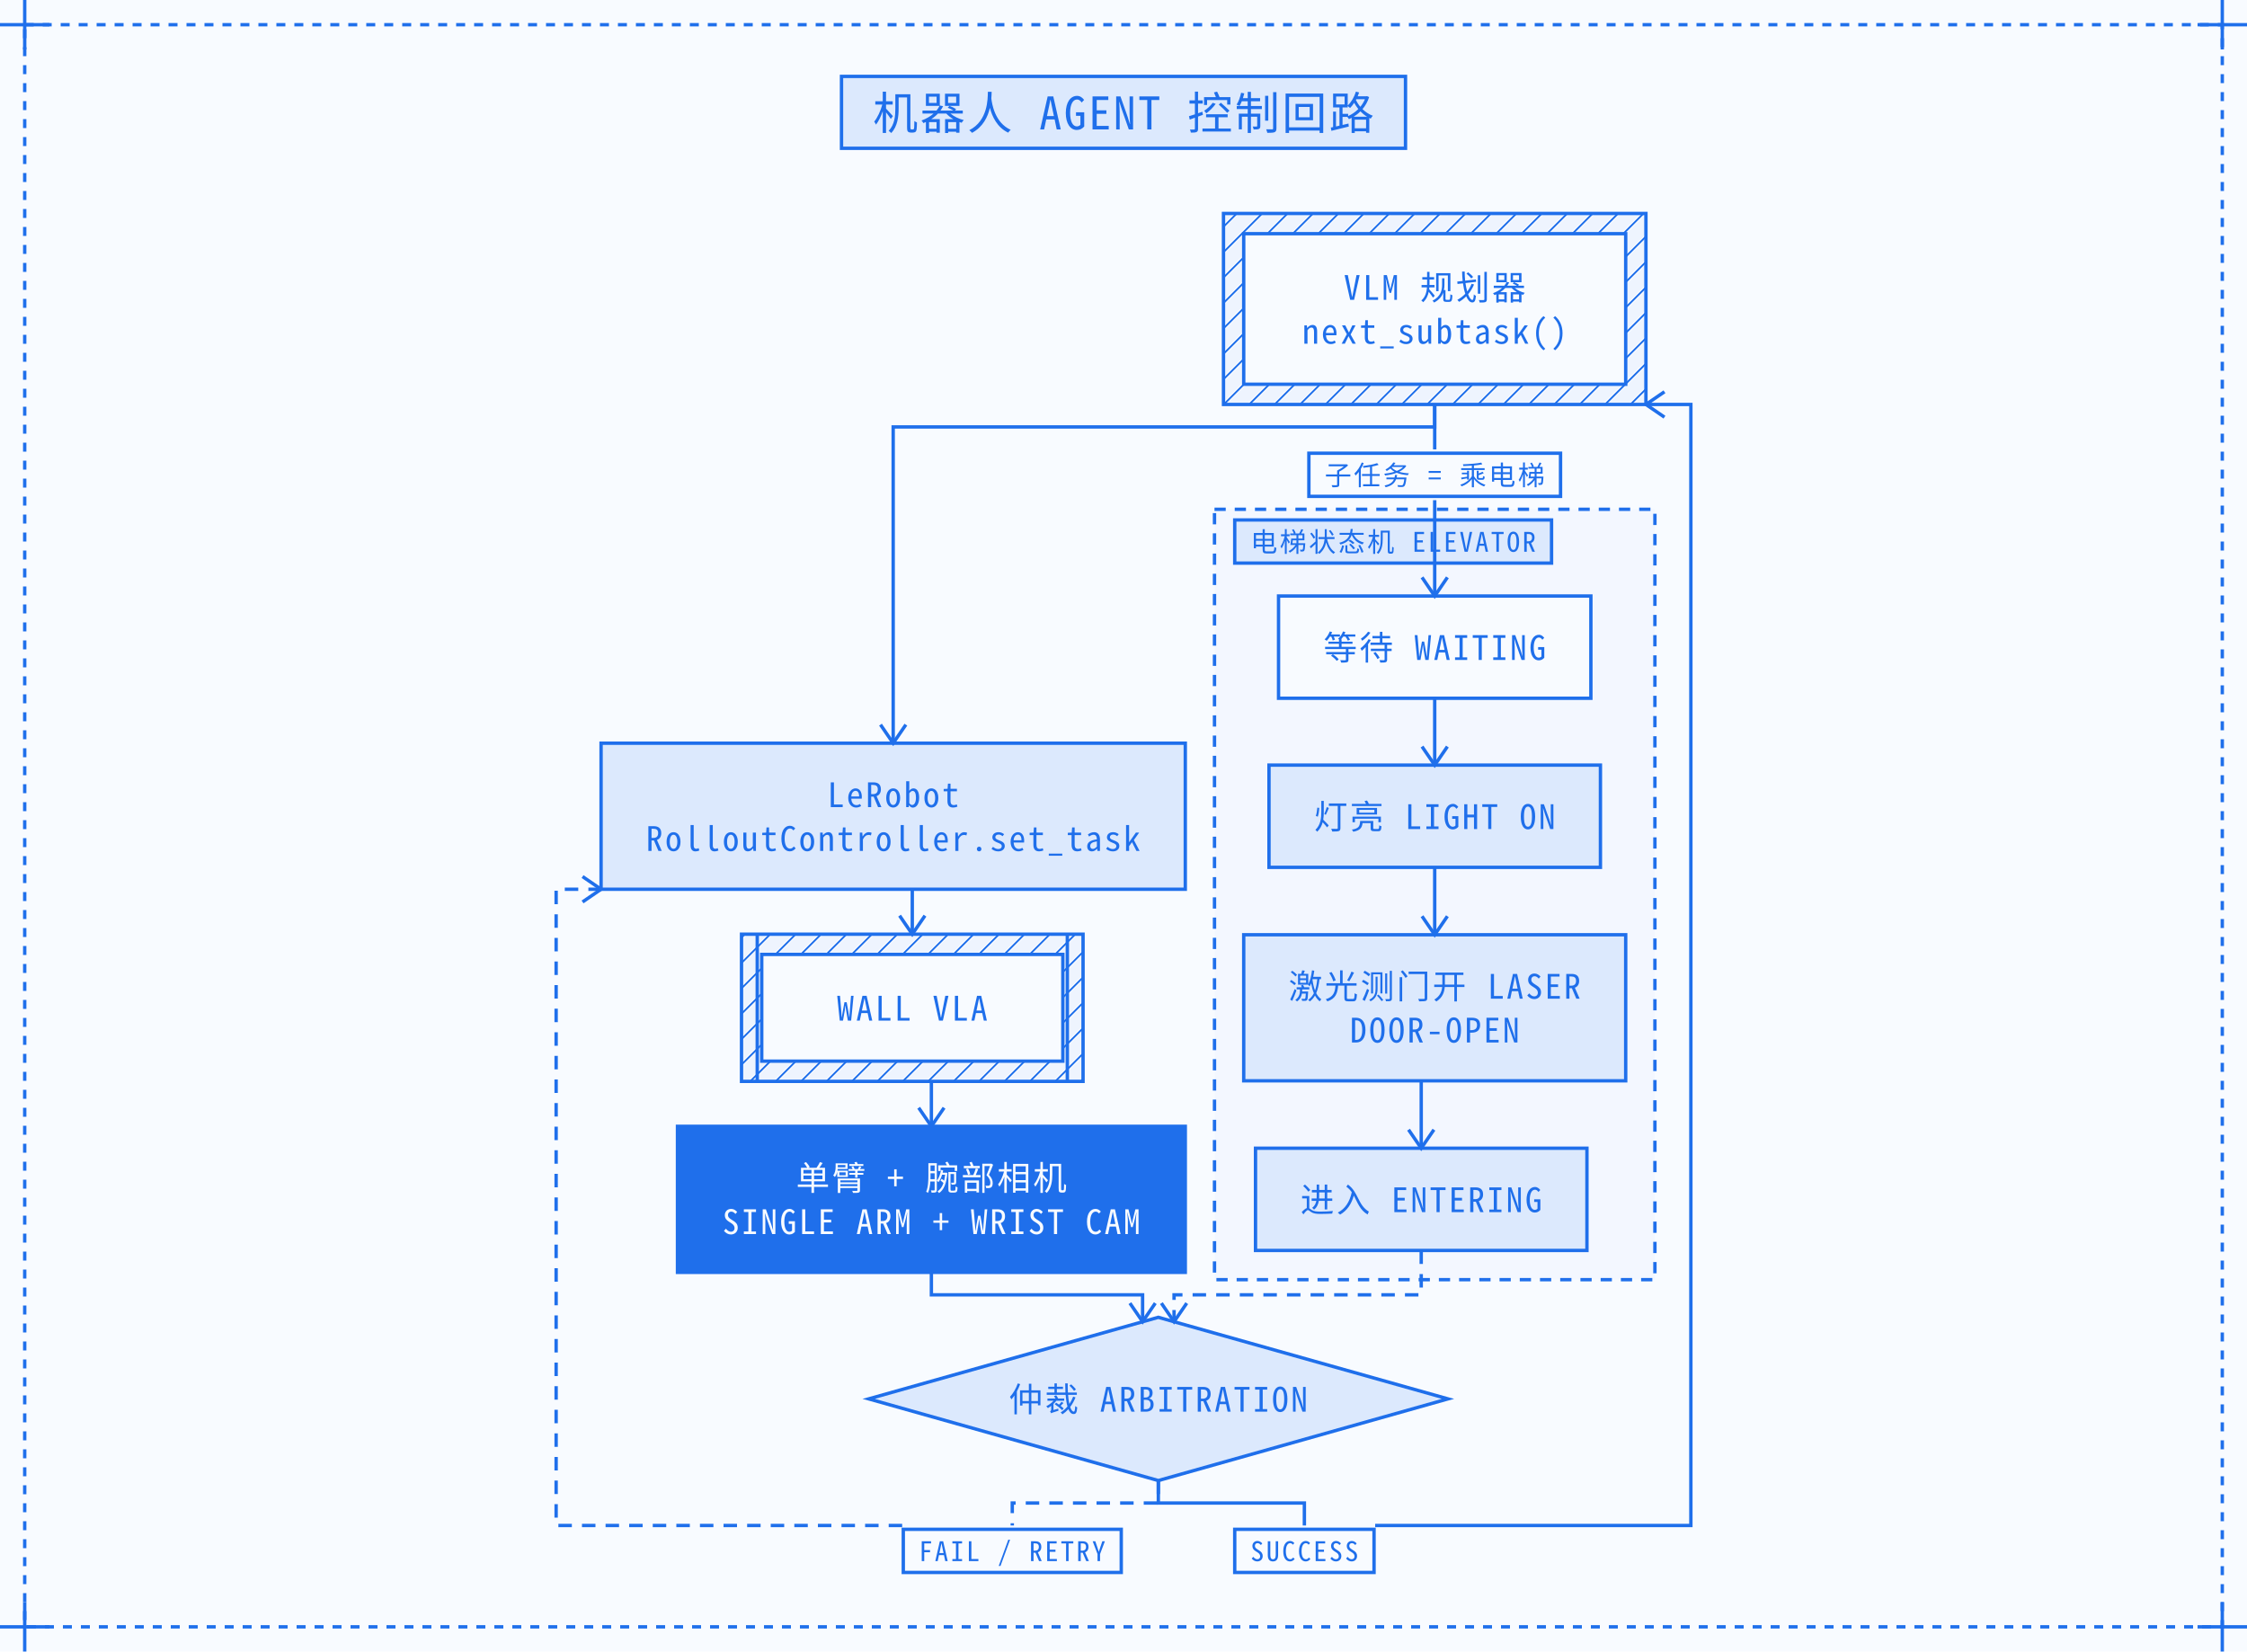
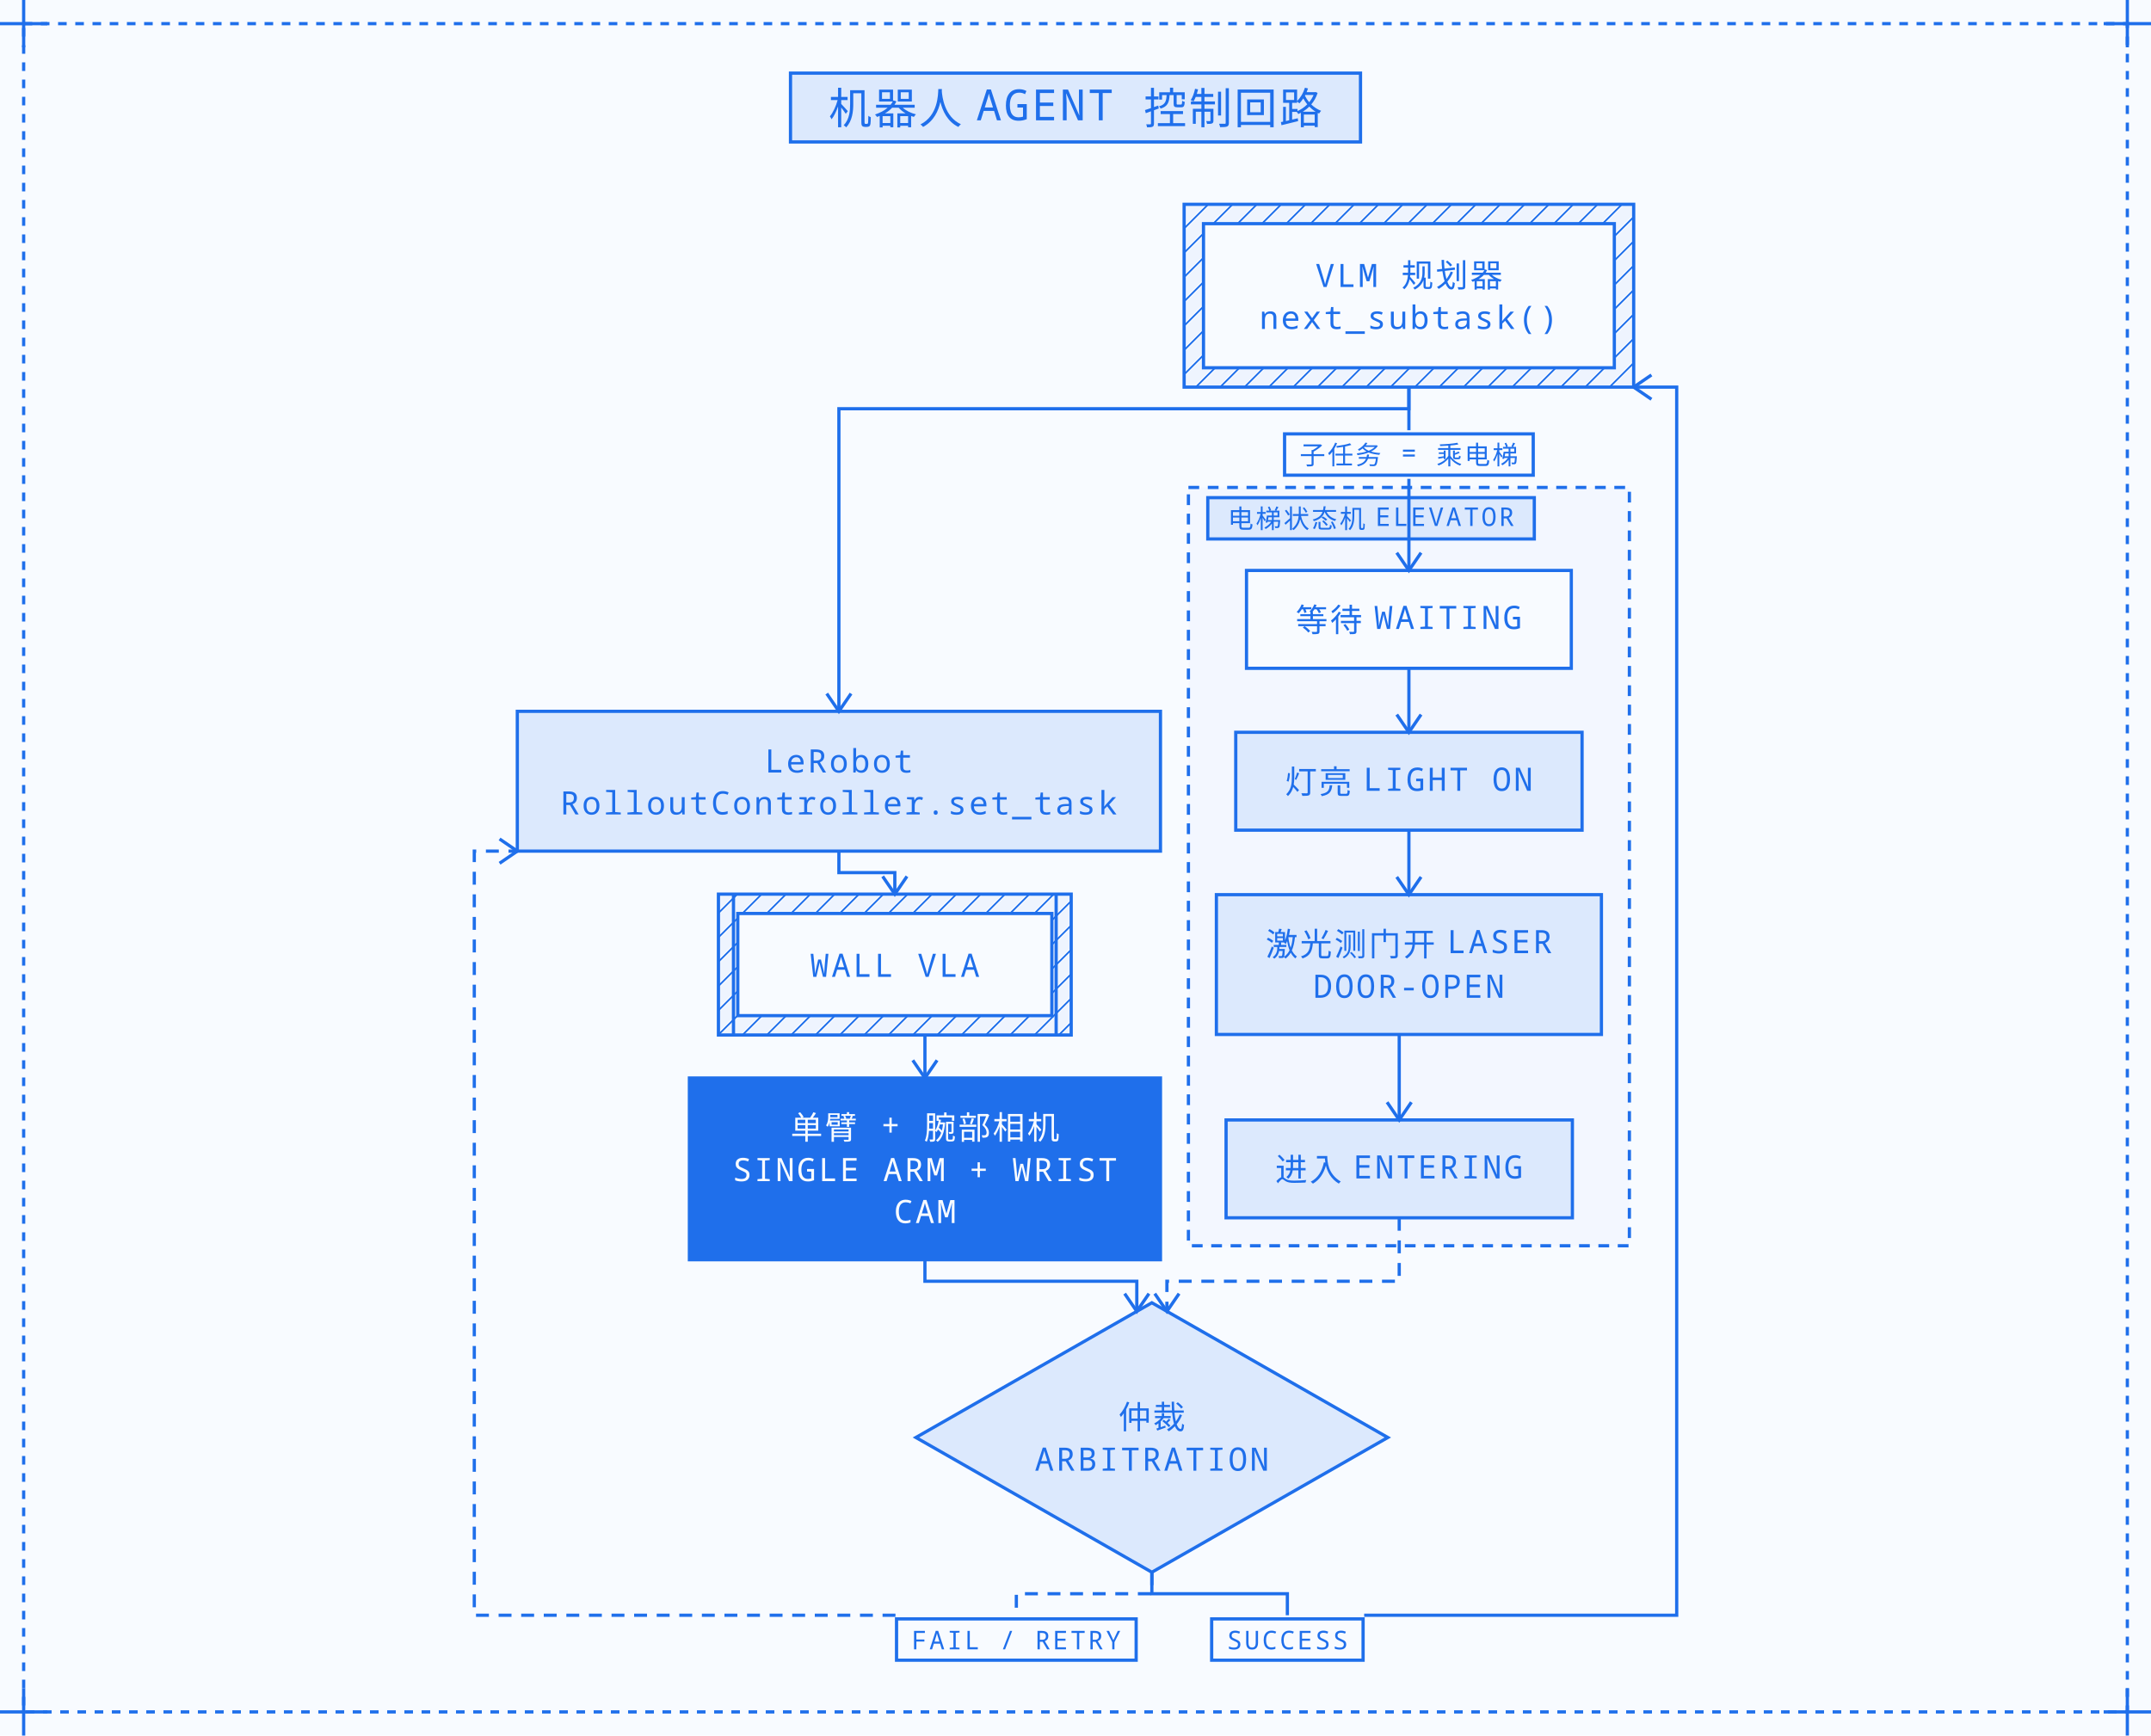
- <svg xmlns="http://www.w3.org/2000/svg" width="2000" height="1470" viewBox="0 0 2000 1470">
+ <svg xmlns="http://www.w3.org/2000/svg" width="2000" height="1614" viewBox="0 0 2000 1614">
  <defs>
    <pattern id="hatch-f1" width="16" height="16" patternUnits="userSpaceOnUse" patternTransform="rotate(45)">
      <rect width="16" height="16" fill="#EEF4FE" />
      <line x1="0" y1="0" x2="0" y2="16" stroke="#1F6FEB" stroke-width="3" />
    </pattern>
    <pattern id="dots-f1" width="14" height="14" patternUnits="userSpaceOnUse">
      <rect width="14" height="14" fill="#EEF4FE" />
      <circle cx="7" cy="7" r="2.4" fill="#1F6FEB" />
    </pattern>
  </defs>
-   <style>svg{font-family:'Noto Sans Mono CJK SC'}</style>
-   <rect x="0" y="0" width="2000" height="1470" fill="#F8FBFF" />
-   <rect x="22" y="22" width="1956" height="1426" fill="none" stroke="#1F6FEB" stroke-width="3" stroke-dasharray="8 8" />
+   <style>svg{font-family:'Noto Sans Mono'}</style>
+   <rect x="0" y="0" width="2000" height="1614" fill="#F8FBFF" />
+   <rect x="22" y="22" width="1956" height="1570" fill="none" stroke="#1F6FEB" stroke-width="3" stroke-dasharray="8 8" />
  <g stroke="#1F6FEB" stroke-width="3">
    <path d="M0,22h44M22,0v44" />
-     <path d="M0,1448h44M22,1426v44" />
+     <path d="M0,1592h44M22,1570v44" />
    <path d="M1956,22h44M1978,0v44" />
-     <path d="M1956,1448h44M1978,1426v44" />
+     <path d="M1956,1592h44M1978,1570v44" />
  </g>
-   <rect x="749.0" y="68.0" width="502.0" height="64.0" fill="#DCE9FD" stroke="#1F6FEB" stroke-width="3" />
+   <rect x="735.0" y="68.0" width="530.0" height="64.0" fill="#DCE9FD" stroke="#1F6FEB" stroke-width="3" />
  <text x="1000.0" y="115.2" text-anchor="middle" font-size="40" letter-spacing="2" font-weight="normal" fill="#1F6FEB">机器人 AGENT 控制回路</text>
-   <rect x="1081.0" y="453.3" width="392.0" height="685.7" fill="#EEF4FE" fill-opacity="0.55" stroke="#1F6FEB" stroke-width="3" stroke-dasharray="10 8" />
-   <rect x="1099.0" y="462.8" width="282.0" height="38.4" fill="#DCE9FD" stroke="#1F6FEB" stroke-width="3" />
-   <text x="1240.0" y="491.1" text-anchor="middle" font-size="24" letter-spacing="2" font-weight="normal" fill="#1F6FEB">电梯状态机 ELEVATOR</text>
-   <path d="M1089.0,190.0 h376.0 v170.0 h-376.0 Z" fill="url(#hatch-f1)" stroke="#1F6FEB" stroke-width="3" />
-   <rect x="1107.0" y="208.0" width="340.0" height="134.0" fill="#F8FBFF" stroke="#1F6FEB" stroke-width="3" />
-   <text x="1277.0" y="266.9" text-anchor="middle" font-size="30" letter-spacing="2" font-weight="normal" fill="#1F6FEB">VLM 规划器</text>
-   <text x="1277.0" y="305.9" text-anchor="middle" font-size="30" letter-spacing="2" font-weight="normal" fill="#1F6FEB">next_subtask()</text>
-   <path d="M535.0,661.5 h520.0 v130.0 h-520.0 Z" fill="#DCE9FD" stroke="#1F6FEB" stroke-width="3" />
-   <text x="795.0" y="718.4" text-anchor="middle" font-size="30" letter-spacing="2" font-weight="normal" fill="#1F6FEB">LeRobot</text>
-   <text x="795.0" y="757.4" text-anchor="middle" font-size="30" letter-spacing="2" font-weight="normal" fill="#1F6FEB">RolloutController.set_task</text>
-   <path d="M660.0,831.5 h304.0 v131.0 h-304.0 Z" fill="url(#hatch-f1)" stroke="#1F6FEB" stroke-width="3" />
-   <path d="M674.0,831.5 v131.0 M950.0,831.5 v131.0" stroke="#1F6FEB" stroke-width="3" />
-   <rect x="678.0" y="849.5" width="268.0" height="95.0" fill="#F8FBFF" stroke="#1F6FEB" stroke-width="3" />
-   <text x="812.0" y="908.4" text-anchor="middle" font-size="30" letter-spacing="2" font-weight="normal" fill="#1F6FEB">WALL VLA</text>
-   <path d="M603.0,1002.5 h452.0 v130.0 h-452.0 Z" fill="#1F6FEB" stroke="#1F6FEB" stroke-width="3" />
-   <text x="829.0" y="1059.4" text-anchor="middle" font-size="30" letter-spacing="2" font-weight="normal" fill="#F8FBFF">单臂 + 腕部相机</text>
-   <text x="829.0" y="1098.4" text-anchor="middle" font-size="30" letter-spacing="2" font-weight="normal" fill="#F8FBFF">SINGLE ARM + WRIST CAM</text>
-   <path d="M1031.0,1172.5 L1288.8,1245.1 L1031.0,1317.8 L773.2,1245.1 Z" fill="#DCE9FD" stroke="#1F6FEB" stroke-width="3" />
-   <text x="1031.0" y="1256.5" text-anchor="middle" font-size="30" letter-spacing="2" font-weight="normal" fill="#1F6FEB">仲裁 ARBITRATION</text>
-   <path d="M1138.0,530.5 h278.0 v91.0 h-278.0 Z" fill="#F8FBFF" stroke="#1F6FEB" stroke-width="3" />
-   <text x="1277.0" y="587.4" text-anchor="middle" font-size="30" letter-spacing="2" font-weight="normal" fill="#1F6FEB">等待 WAITING</text>
-   <path d="M1129.5,681.0 h295.0 v91.0 h-295.0 Z" fill="#DCE9FD" stroke="#1F6FEB" stroke-width="3" />
-   <text x="1277.0" y="737.9" text-anchor="middle" font-size="30" letter-spacing="2" font-weight="normal" fill="#1F6FEB">灯亮 LIGHT ON</text>
-   <path d="M1107.0,832.0 h340.0 v130.0 h-340.0 Z" fill="#DCE9FD" stroke="#1F6FEB" stroke-width="3" />
-   <text x="1277.0" y="888.9" text-anchor="middle" font-size="30" letter-spacing="2" font-weight="normal" fill="#1F6FEB">激光测门开 LASER</text>
-   <text x="1277.0" y="927.9" text-anchor="middle" font-size="30" letter-spacing="2" font-weight="normal" fill="#1F6FEB">DOOR-OPEN</text>
-   <path d="M1117.5,1022.0 h295.0 v91.0 h-295.0 Z" fill="#DCE9FD" stroke="#1F6FEB" stroke-width="3" />
-   <text x="1265.0" y="1078.9" text-anchor="middle" font-size="30" letter-spacing="2" font-weight="normal" fill="#1F6FEB">进入 ENTERING</text>
-   <path d="M1277.0,360.0 L1277.0,380.0 L795.0,380.0 L795.0,661.5" fill="none" stroke="#1F6FEB" stroke-width="3" stroke-linejoin="miter" />
-   <path d="M783.7,645.0 L795.0,661.5 L806.3,645.0" fill="none" stroke="#1F6FEB" stroke-width="3" stroke-linejoin="miter" />
-   <path d="M812.0,791.5 L812.0,831.5" fill="none" stroke="#1F6FEB" stroke-width="3" stroke-linejoin="miter" />
-   <path d="M800.7,815.0 L812.0,831.5 L823.3,815.0" fill="none" stroke="#1F6FEB" stroke-width="3" stroke-linejoin="miter" />
-   <path d="M829.0,962.5 L829.0,1002.5" fill="none" stroke="#1F6FEB" stroke-width="3" stroke-linejoin="miter" />
-   <path d="M817.7,986.0 L829.0,1002.5 L840.3,986.0" fill="none" stroke="#1F6FEB" stroke-width="3" stroke-linejoin="miter" />
-   <path d="M829.0,1132.5 L829.0,1152.5 L1017.0,1152.5 L1017.0,1176.4" fill="none" stroke="#1F6FEB" stroke-width="3" stroke-linejoin="miter" />
-   <path d="M1005.7,1159.9 L1017.0,1176.4 L1028.3,1159.9" fill="none" stroke="#1F6FEB" stroke-width="3" stroke-linejoin="miter" />
-   <path d="M1031.0,1317.8 L1031.0,1337.8 L1161.0,1337.8 L1161.0,1357.8" fill="none" stroke="#1F6FEB" stroke-width="3" stroke-linejoin="miter" />
-   <path d="M1224.0,1357.8 L1505.0,1357.8 L1505.0,360.0 L1465.0,360.0" fill="none" stroke="#1F6FEB" stroke-width="3" stroke-linejoin="miter" />
-   <path d="M1481.5,348.7 L1465.0,360.0 L1481.5,371.3" fill="none" stroke="#1F6FEB" stroke-width="3" stroke-linejoin="miter" />
-   <path d="M1031.0,1317.8 L1031.0,1337.8 L901.0,1337.8 L901.0,1357.8" fill="none" stroke="#1F6FEB" stroke-width="3" stroke-dasharray="12 9" stroke-linejoin="miter" />
-   <path d="M803.0,1357.8 L495.0,1357.8 L495.0,791.5 L535.0,791.5" fill="none" stroke="#1F6FEB" stroke-width="3" stroke-dasharray="12 9" stroke-linejoin="miter" />
-   <path d="M518.5,802.8 L535.0,791.5 L518.5,780.2" fill="none" stroke="#1F6FEB" stroke-width="3" stroke-linejoin="miter" />
-   <path d="M1277.0,621.4 L1277.0,681.0" fill="none" stroke="#1F6FEB" stroke-width="3" stroke-linejoin="miter" />
-   <path d="M1265.7,664.5 L1277.0,681.0 L1288.3,664.5" fill="none" stroke="#1F6FEB" stroke-width="3" stroke-linejoin="miter" />
-   <path d="M1277.0,772.0 L1277.0,832.0" fill="none" stroke="#1F6FEB" stroke-width="3" stroke-linejoin="miter" />
-   <path d="M1265.7,815.5 L1277.0,832.0 L1288.3,815.5" fill="none" stroke="#1F6FEB" stroke-width="3" stroke-linejoin="miter" />
-   <path d="M1265.0,962.0 L1265.0,1022.0" fill="none" stroke="#1F6FEB" stroke-width="3" stroke-linejoin="miter" />
-   <path d="M1253.7,1005.5 L1265.0,1022.0 L1276.3,1005.5" fill="none" stroke="#1F6FEB" stroke-width="3" stroke-linejoin="miter" />
-   <path d="M1277.0,360.0 L1277.0,400.0" fill="none" stroke="#1F6FEB" stroke-width="3" stroke-linejoin="miter" />
-   <path d="M1277.0,445.2 L1277.0,530.5" fill="none" stroke="#1F6FEB" stroke-width="3" stroke-linejoin="miter" />
-   <path d="M1265.7,513.9 L1277.0,530.5 L1288.3,513.9" fill="none" stroke="#1F6FEB" stroke-width="3" stroke-linejoin="miter" />
-   <path d="M1265.0,1113.0 L1265.0,1152.5 L1045.0,1152.5 L1045.0,1176.4" fill="none" stroke="#1F6FEB" stroke-width="3" stroke-dasharray="12 9" stroke-linejoin="miter" />
-   <path d="M1033.7,1159.9 L1045.0,1176.4 L1056.3,1159.9" fill="none" stroke="#1F6FEB" stroke-width="3" stroke-linejoin="miter" />
-   <rect x="1099.0" y="1361.2" width="124.0" height="38.4" fill="#F8FBFF" stroke="#1F6FEB" stroke-width="3" />
-   <text x="1161.0" y="1389.5" text-anchor="middle" font-size="24" letter-spacing="2" font-weight="normal" fill="#1F6FEB">SUCCESS</text>
-   <rect x="804.0" y="1361.2" width="194.0" height="38.4" fill="#F8FBFF" stroke="#1F6FEB" stroke-width="3" />
-   <text x="901.0" y="1389.5" text-anchor="middle" font-size="24" letter-spacing="2" font-weight="normal" fill="#1F6FEB">FAIL / RETRY</text>
-   <rect x="1165.0" y="403.4" width="224.0" height="38.4" fill="#F8FBFF" stroke="#1F6FEB" stroke-width="3" />
-   <text x="1277.0" y="431.8" text-anchor="middle" font-size="24" letter-spacing="2" font-weight="normal" fill="#1F6FEB">子任务 = 乘电梯</text>
+   <rect x="1105.0" y="453.3" width="410.0" height="705.2" fill="#EEF4FE" fill-opacity="0.55" stroke="#1F6FEB" stroke-width="3" stroke-dasharray="10 8" />
+   <rect x="1123.0" y="462.8" width="303.6" height="38.4" fill="#DCE9FD" stroke="#1F6FEB" stroke-width="3" />
+   <text x="1274.8" y="491.1" text-anchor="middle" font-size="24" letter-spacing="2" font-weight="normal" fill="#1F6FEB">电梯状态机 ELEVATOR</text>
+   <path d="M1101.0,190.0 h418.0 v170.0 h-418.0 Z" fill="url(#hatch-f1)" stroke="#1F6FEB" stroke-width="3" />
+   <rect x="1119.0" y="208.0" width="382.0" height="134.0" fill="#F8FBFF" stroke="#1F6FEB" stroke-width="3" />
+   <text x="1310.0" y="266.9" text-anchor="middle" font-size="30" letter-spacing="2" font-weight="normal" fill="#1F6FEB">VLM 规划器</text>
+   <text x="1310.0" y="305.9" text-anchor="middle" font-size="30" letter-spacing="2" font-weight="normal" fill="#1F6FEB">next_subtask()</text>
+   <path d="M481.0,661.5 h598.0 v130.0 h-598.0 Z" fill="#DCE9FD" stroke="#1F6FEB" stroke-width="3" />
+   <text x="780.0" y="718.4" text-anchor="middle" font-size="30" letter-spacing="2" font-weight="normal" fill="#1F6FEB">LeRobot</text>
+   <text x="780.0" y="757.4" text-anchor="middle" font-size="30" letter-spacing="2" font-weight="normal" fill="#1F6FEB">RolloutController.set_task</text>
+   <path d="M668.0,831.5 h328.0 v131.0 h-328.0 Z" fill="url(#hatch-f1)" stroke="#1F6FEB" stroke-width="3" />
+   <path d="M682.0,831.5 v131.0 M982.0,831.5 v131.0" stroke="#1F6FEB" stroke-width="3" />
+   <rect x="686.0" y="849.5" width="292.0" height="95.0" fill="#F8FBFF" stroke="#1F6FEB" stroke-width="3" />
+   <text x="832.0" y="908.4" text-anchor="middle" font-size="30" letter-spacing="2" font-weight="normal" fill="#1F6FEB">WALL VLA</text>
+   <path d="M641.0,1002.5 h438.0 v169.0 h-438.0 Z" fill="#1F6FEB" stroke="#1F6FEB" stroke-width="3" />
+   <text x="860.0" y="1059.4" text-anchor="middle" font-size="30" letter-spacing="2" font-weight="normal" fill="#F8FBFF">单臂 + 腕部相机</text>
+   <text x="860.0" y="1098.4" text-anchor="middle" font-size="30" letter-spacing="2" font-weight="normal" fill="#F8FBFF">SINGLE ARM + WRIST</text>
+   <text x="860.0" y="1137.4" text-anchor="middle" font-size="30" letter-spacing="2" font-weight="normal" fill="#F8FBFF">CAM</text>
+   <path d="M1071.0,1211.5 L1290.4,1336.8 L1071.0,1462.1 L851.6,1336.8 Z" fill="#DCE9FD" stroke="#1F6FEB" stroke-width="3" />
+   <text x="1071.0" y="1328.7" text-anchor="middle" font-size="30" letter-spacing="2" font-weight="normal" fill="#1F6FEB">仲裁</text>
+   <text x="1071.0" y="1367.7" text-anchor="middle" font-size="30" letter-spacing="2" font-weight="normal" fill="#1F6FEB">ARBITRATION</text>
+   <path d="M1159.0,530.5 h302.0 v91.0 h-302.0 Z" fill="#F8FBFF" stroke="#1F6FEB" stroke-width="3" />
+   <text x="1310.0" y="587.4" text-anchor="middle" font-size="30" letter-spacing="2" font-weight="normal" fill="#1F6FEB">等待 WAITING</text>
+   <path d="M1149.0,681.0 h322.0 v91.0 h-322.0 Z" fill="#DCE9FD" stroke="#1F6FEB" stroke-width="3" />
+   <text x="1310.0" y="737.9" text-anchor="middle" font-size="30" letter-spacing="2" font-weight="normal" fill="#1F6FEB">灯亮 LIGHT ON</text>
+   <path d="M1131.0,832.0 h358.0 v130.0 h-358.0 Z" fill="#DCE9FD" stroke="#1F6FEB" stroke-width="3" />
+   <text x="1310.0" y="888.9" text-anchor="middle" font-size="30" letter-spacing="2" font-weight="normal" fill="#1F6FEB">激光测门开 LASER</text>
+   <text x="1310.0" y="927.9" text-anchor="middle" font-size="30" letter-spacing="2" font-weight="normal" fill="#1F6FEB">DOOR-OPEN</text>
+   <path d="M1140.0,1041.5 h322.0 v91.0 h-322.0 Z" fill="#DCE9FD" stroke="#1F6FEB" stroke-width="3" />
+   <text x="1301.0" y="1098.4" text-anchor="middle" font-size="30" letter-spacing="2" font-weight="normal" fill="#1F6FEB">进入 ENTERING</text>
+   <path d="M1310.0,360.0 L1310.0,380.1 L780.0,380.1 L780.0,661.5" fill="none" stroke="#1F6FEB" stroke-width="3" stroke-linejoin="miter" />
+   <path d="M768.7,645.0 L780.0,661.5 L791.3,645.0" fill="none" stroke="#1F6FEB" stroke-width="3" stroke-linejoin="miter" />
+   <path d="M780.0,791.5 L780.0,811.5 L832.0,811.5 L832.0,831.5" fill="none" stroke="#1F6FEB" stroke-width="3" stroke-linejoin="miter" />
+   <path d="M820.7,815.0 L832.0,831.5 L843.3,815.0" fill="none" stroke="#1F6FEB" stroke-width="3" stroke-linejoin="miter" />
+   <path d="M860.0,962.5 L860.0,1002.5" fill="none" stroke="#1F6FEB" stroke-width="3" stroke-linejoin="miter" />
+   <path d="M848.7,986.0 L860.0,1002.5 L871.3,986.0" fill="none" stroke="#1F6FEB" stroke-width="3" stroke-linejoin="miter" />
+   <path d="M860.0,1171.5 L860.0,1191.5 L1057.0,1191.5 L1057.0,1219.5" fill="none" stroke="#1F6FEB" stroke-width="3" stroke-linejoin="miter" />
+   <path d="M1045.7,1203.0 L1057.0,1219.5 L1068.3,1203.0" fill="none" stroke="#1F6FEB" stroke-width="3" stroke-linejoin="miter" />
+   <path d="M1071.0,1462.1 L1071.0,1482.1 L1197.0,1482.1 L1197.0,1502.1" fill="none" stroke="#1F6FEB" stroke-width="3" stroke-linejoin="miter" />
+   <path d="M1268.4,1502.1 L1559.0,1502.1 L1559.0,360.0 L1519.0,360.0" fill="none" stroke="#1F6FEB" stroke-width="3" stroke-linejoin="miter" />
+   <path d="M1535.5,348.7 L1519.0,360.0 L1535.5,371.3" fill="none" stroke="#1F6FEB" stroke-width="3" stroke-linejoin="miter" />
+   <path d="M1071.0,1462.1 L1071.0,1482.1 L945.0,1482.1 L945.0,1502.1" fill="none" stroke="#1F6FEB" stroke-width="3" stroke-dasharray="12 9" stroke-linejoin="miter" />
+   <path d="M832.6,1502.1 L441.0,1502.1 L441.0,791.5 L481.0,791.5" fill="none" stroke="#1F6FEB" stroke-width="3" stroke-dasharray="12 9" stroke-linejoin="miter" />
+   <path d="M464.5,802.8 L481.0,791.5 L464.5,780.2" fill="none" stroke="#1F6FEB" stroke-width="3" stroke-linejoin="miter" />
+   <path d="M1310.0,621.5 L1310.0,681.0" fill="none" stroke="#1F6FEB" stroke-width="3" stroke-linejoin="miter" />
+   <path d="M1298.7,664.5 L1310.0,681.0 L1321.3,664.5" fill="none" stroke="#1F6FEB" stroke-width="3" stroke-linejoin="miter" />
+   <path d="M1310.0,772.0 L1310.0,832.0" fill="none" stroke="#1F6FEB" stroke-width="3" stroke-linejoin="miter" />
+   <path d="M1298.7,815.5 L1310.0,832.0 L1321.3,815.5" fill="none" stroke="#1F6FEB" stroke-width="3" stroke-linejoin="miter" />
+   <path d="M1301.0,962.0 L1301.0,1041.5" fill="none" stroke="#1F6FEB" stroke-width="3" stroke-linejoin="miter" />
+   <path d="M1289.7,1025.0 L1301.0,1041.5 L1312.3,1025.0" fill="none" stroke="#1F6FEB" stroke-width="3" stroke-linejoin="miter" />
+   <path d="M1310.0,360.0 L1310.0,400.1" fill="none" stroke="#1F6FEB" stroke-width="3" stroke-linejoin="miter" />
+   <path d="M1310.0,445.3 L1310.0,530.5" fill="none" stroke="#1F6FEB" stroke-width="3" stroke-linejoin="miter" />
+   <path d="M1298.7,514.0 L1310.0,530.5 L1321.3,514.0" fill="none" stroke="#1F6FEB" stroke-width="3" stroke-linejoin="miter" />
+   <path d="M1301.0,1132.5 L1301.0,1191.5 L1085.0,1191.5 L1085.0,1219.5" fill="none" stroke="#1F6FEB" stroke-width="3" stroke-dasharray="12 9" stroke-linejoin="miter" />
+   <path d="M1073.7,1203.0 L1085.0,1219.5 L1096.3,1203.0" fill="none" stroke="#1F6FEB" stroke-width="3" stroke-linejoin="miter" />
+   <rect x="1126.6" y="1505.5" width="140.8" height="38.4" fill="#F8FBFF" stroke="#1F6FEB" stroke-width="3" />
+   <text x="1197.0" y="1533.8" text-anchor="middle" font-size="24" letter-spacing="2" font-weight="normal" fill="#1F6FEB">SUCCESS</text>
+   <rect x="833.6" y="1505.5" width="222.8" height="38.4" fill="#F8FBFF" stroke="#1F6FEB" stroke-width="3" />
+   <text x="945.0" y="1533.8" text-anchor="middle" font-size="24" letter-spacing="2" font-weight="normal" fill="#1F6FEB">FAIL / RETRY</text>
+   <rect x="1194.4" y="403.5" width="231.2" height="38.4" fill="#F8FBFF" stroke="#1F6FEB" stroke-width="3" />
+   <text x="1310.0" y="431.8" text-anchor="middle" font-size="24" letter-spacing="2" font-weight="normal" fill="#1F6FEB">子任务 = 乘电梯</text>
</svg>
